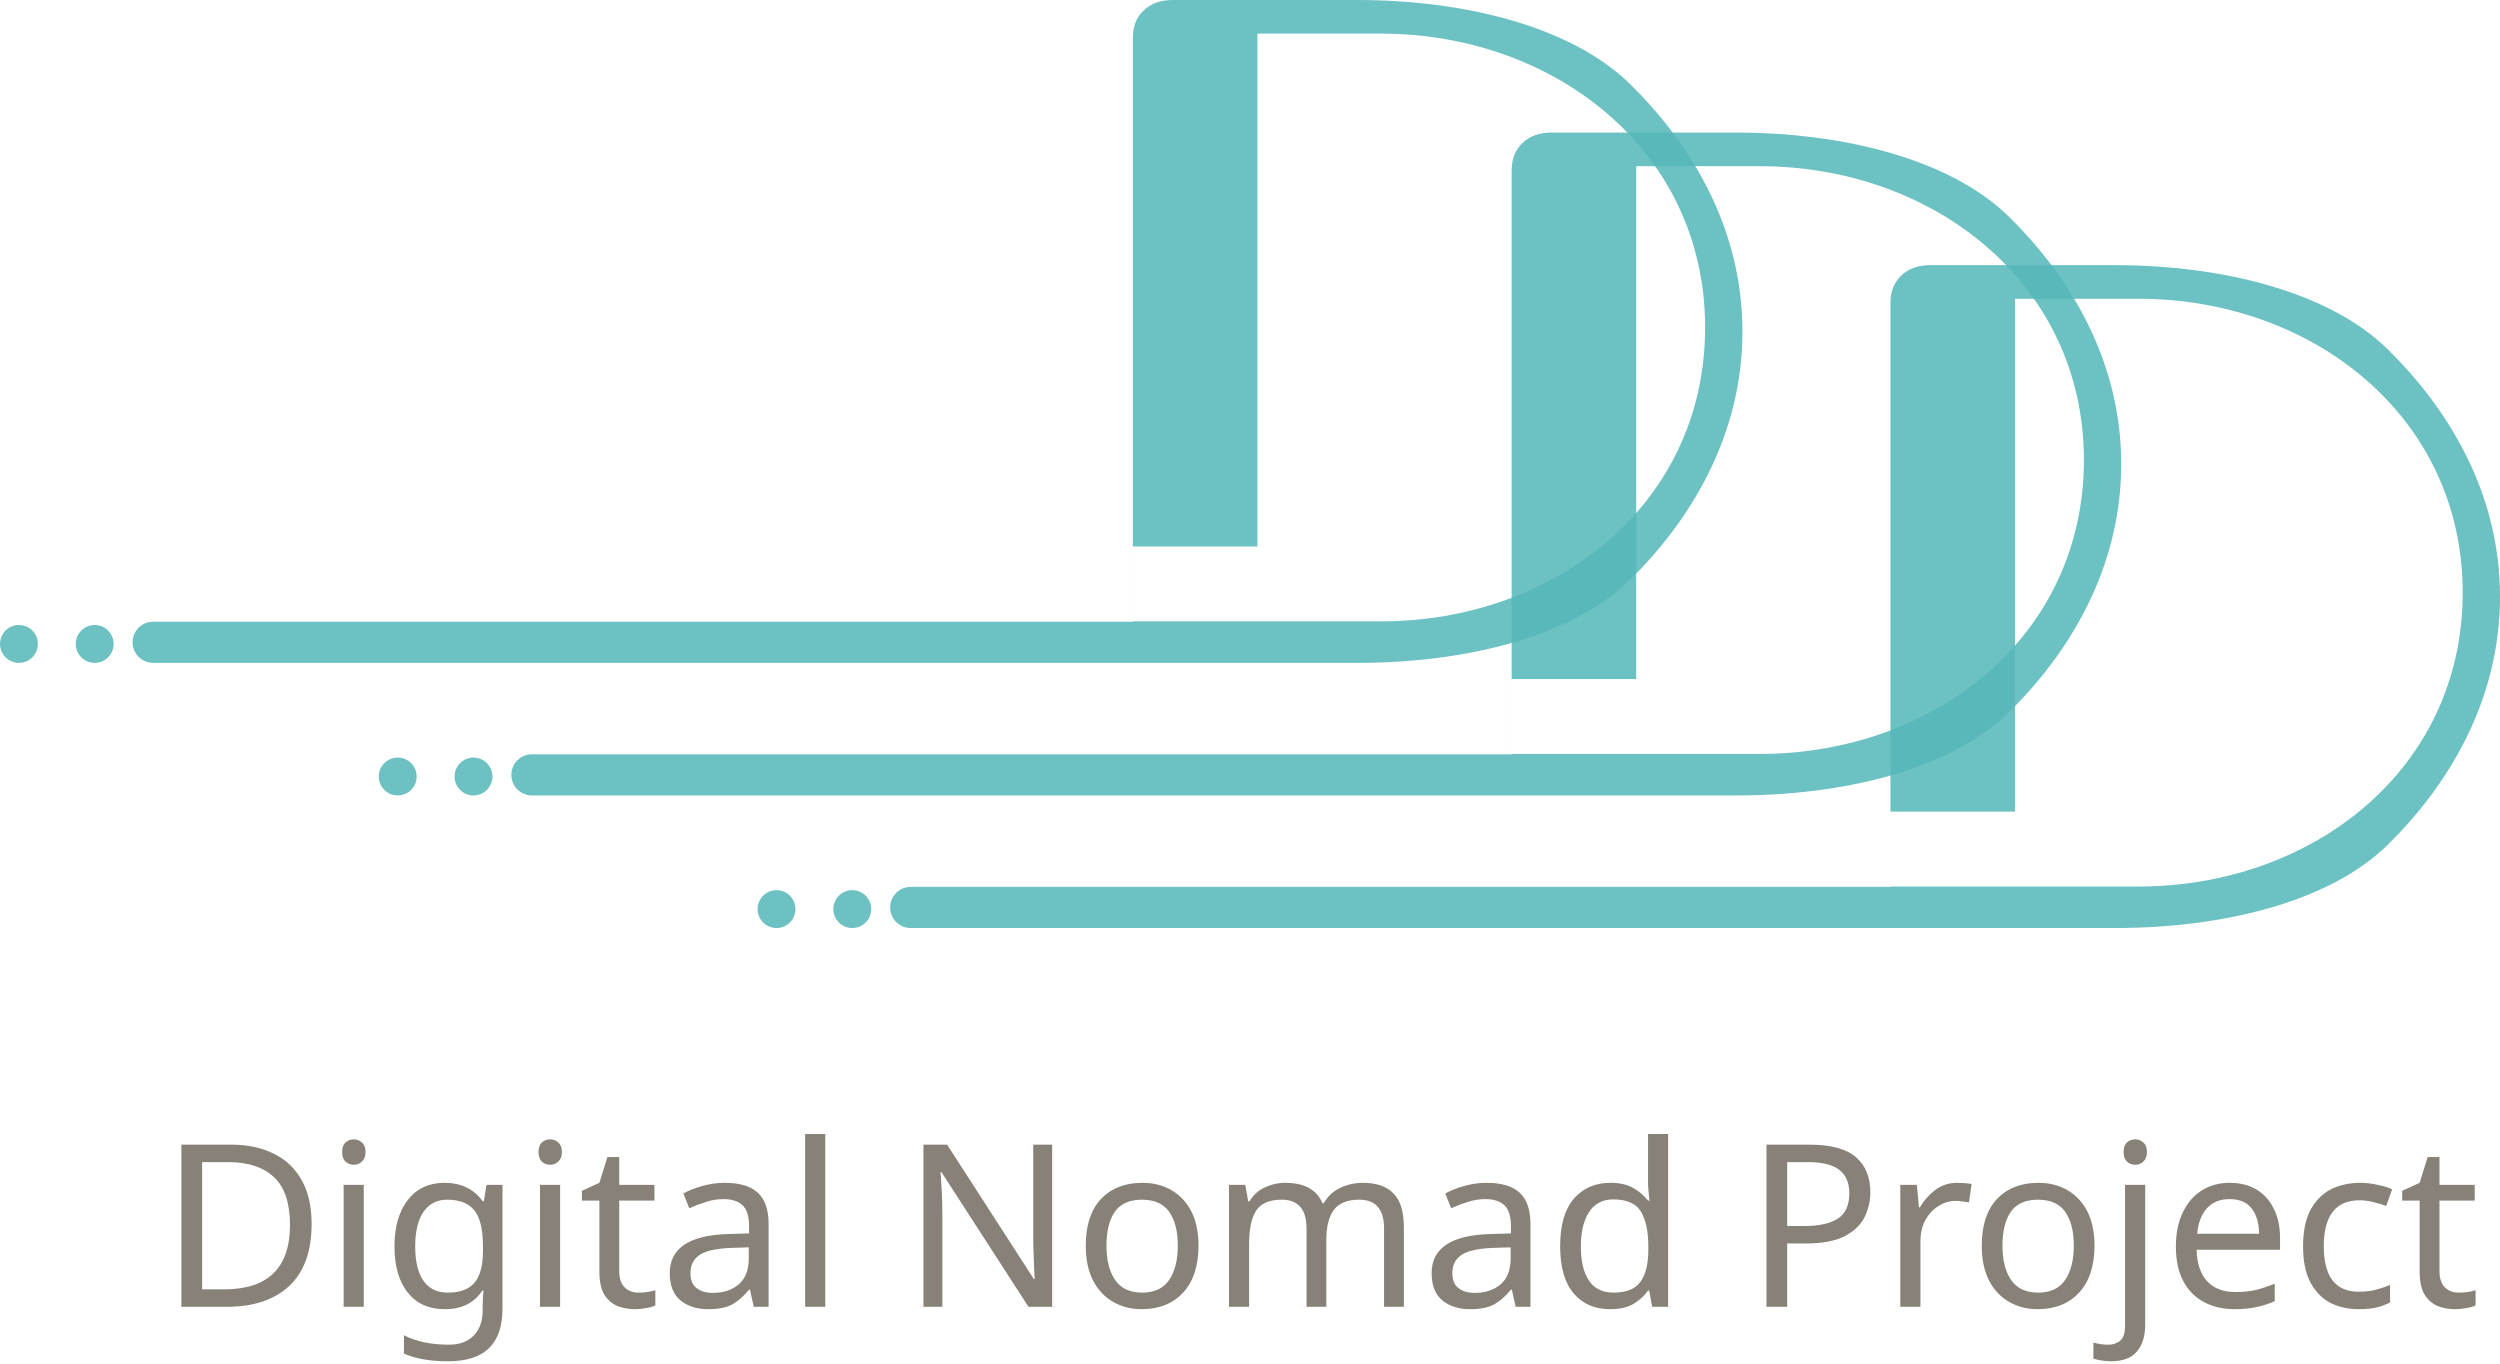
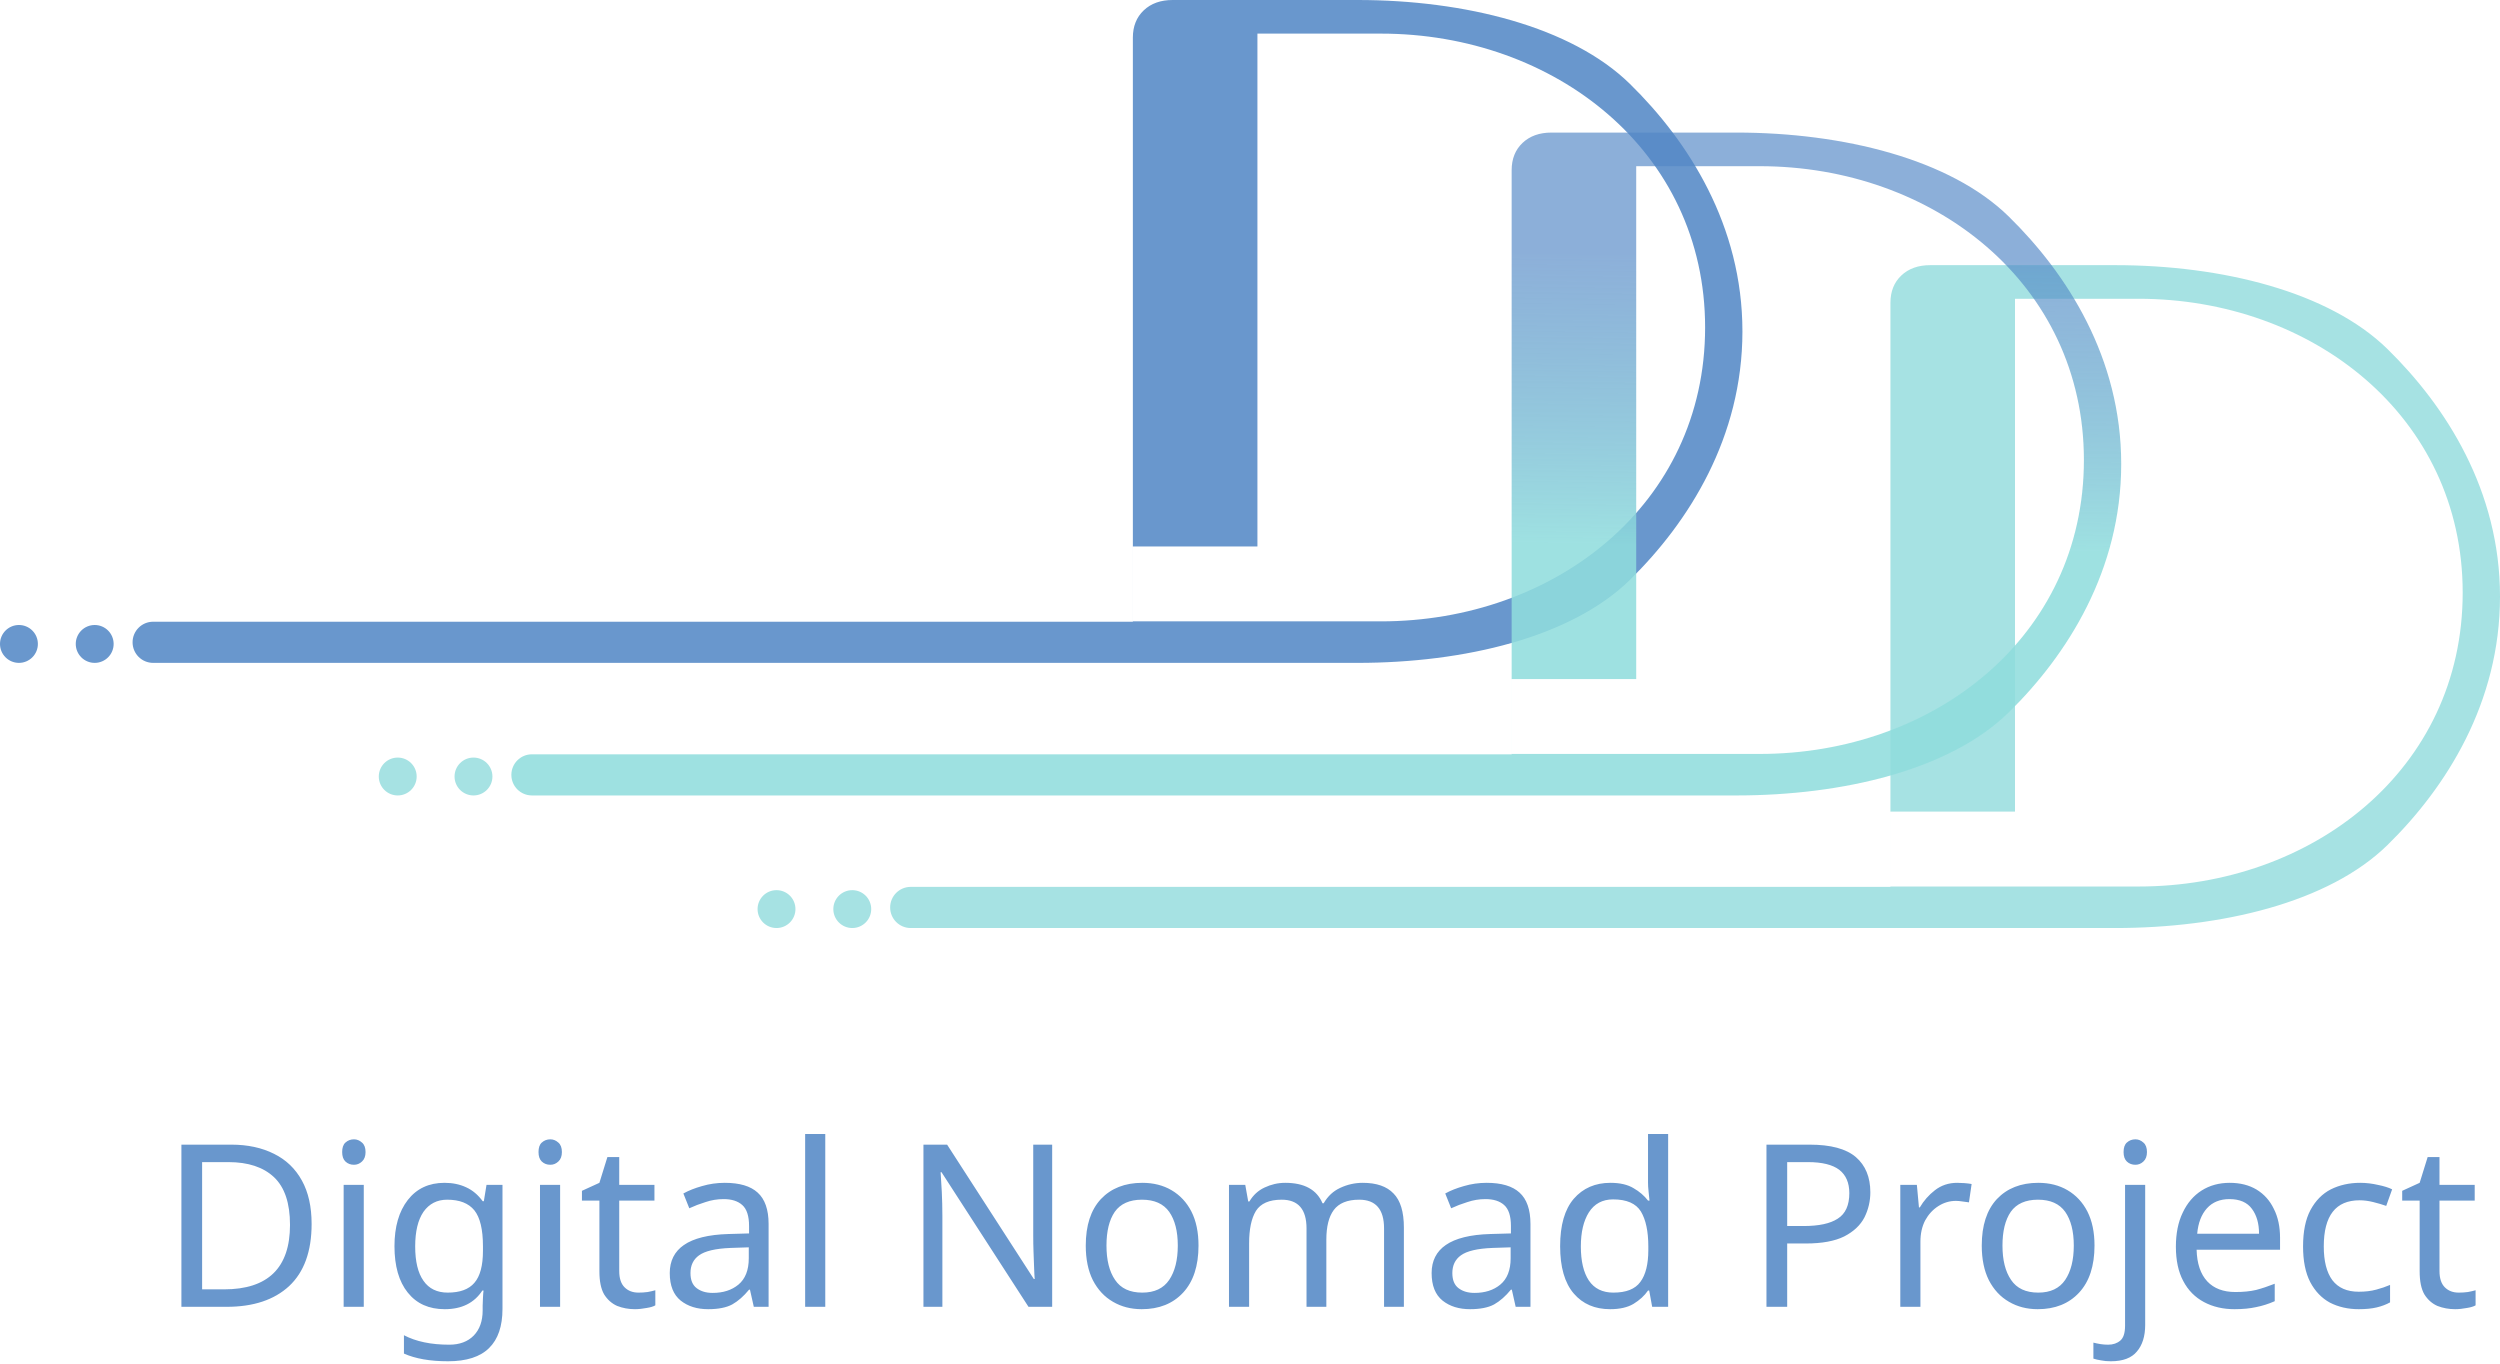
<svg xmlns="http://www.w3.org/2000/svg" width="132px" height="72px" viewBox="0 0 132 72" version="1.1">
+   <defs>
+     <linearGradient x1="58.297%" y1="61.912%" x2="59.982%" y2="18.076%" id="linearGradient-1">
+       <stop stop-color="#90DDDD" stop-opacity="0.87" offset="0%" />
+       <stop stop-color="#5388C6" stop-opacity="0.665" offset="100%" />
+     </linearGradient>
+   </defs>
  <g id="Page-1" stroke="none" stroke-width="1" fill="none" fill-rule="evenodd">
    <g id="UI_kit" transform="translate(-228, -42)">
      <g id="logo_complet" transform="translate(216, 30)">
        <rect id="Rectangle" x="0" y="0" width="156" height="97" />
-         <g id="Logo" transform="translate(12, 12)">
-           <g id="Group" transform="translate(7, 0)" fill="#57B8B9" fill-opacity="0.87">
-             <path d="M54.918,35 C54.495,35 53.888,35 53.099,35 L1.086,35 C0.486,35 4.07056198e-15,34.514 0,33.914 L0,33.914 C-7.34838679e-17,33.313 0.486,32.827 1.086,32.827 L52.815,32.827 L52.815,1.986 C52.815,1.39 53.007,0.91 53.39,0.546 C53.774,0.182 54.283,0 54.918,0 L64.682,0 C70.324,0 75.974,1.404 79.062,4.432 C82.15,7.46 85,11.907 85,17.5 C85,23.093 82.167,27.57 79.062,30.615 C75.958,33.659 70.29,35 64.682,35 L54.918,35 Z M65.914,32.808 C75.061,32.808 83.03,26.658 83.03,17.291 C83.03,7.958 75.061,1.775 65.914,1.775 L59.392,1.775 L59.392,28.854 L52.816,28.854 L52.816,32.808 L56.921,32.808 L65.914,32.808 Z" id="DDD" />
-             <path d="M74.918,42 C74.495,42 73.888,42 73.099,42 L21.086,42 C20.486,42 20,41.514 20,40.914 L20,40.914 C20,40.313 20.486,39.827 21.086,39.827 L72.815,39.827 L72.815,8.986 C72.815,8.39 73.007,7.91 73.39,7.546 C73.774,7.182 74.283,7 74.918,7 L84.682,7 C90.324,7 95.974,8.404 99.062,11.432 C102.15,14.46 105,18.907 105,24.5 C105,30.093 102.167,34.57 99.062,37.615 C95.958,40.659 90.29,42 84.682,42 L74.918,42 Z M85.914,39.808 C95.061,39.808 103.03,33.658 103.03,24.291 C103.03,14.958 95.061,8.775 85.914,8.775 L79.392,8.775 L79.392,35.854 L72.816,35.854 L72.816,39.808 L76.921,39.808 L85.914,39.808 Z" id="DDD" />
-             <path d="M94.918,49 C94.495,49 93.888,49 93.099,49 L41.086,49 C40.486,49 40,48.514 40,47.914 L40,47.914 C40,47.313 40.486,46.827 41.086,46.827 L92.815,46.827 L92.815,15.986 C92.815,15.39 93.007,14.91 93.39,14.546 C93.774,14.182 94.283,14 94.918,14 L104.682,14 C110.324,14 115.974,15.404 119.062,18.432 C122.15,21.46 125,25.907 125,31.5 C125,37.093 122.167,41.57 119.062,44.615 C115.958,47.659 110.29,49 104.682,49 L94.918,49 Z M105.914,46.808 C115.061,46.808 123.03,40.658 123.03,31.291 C123.03,21.958 115.061,15.775 105.914,15.775 L99.392,15.775 L99.392,42.854 L92.816,42.854 L92.816,46.808 L96.921,46.808 L105.914,46.808 Z" id="DDD" />
-           </g>
-           <circle id="Oval" fill="#6DC1C2" cx="45" cy="48" r="1" />
-           <circle id="Oval" fill="#6DC1C2" cx="41" cy="48" r="1" />
-           <circle id="Oval" fill="#6DC1C2" cx="25" cy="41" r="1" />
-           <circle id="Oval" fill="#6DC1C2" cx="21" cy="41" r="1" />
-           <circle id="Oval" fill="#6DC1C2" cx="5" cy="34" r="1" />
-           <circle id="Oval" fill="#6DC1C2" cx="1" cy="34" r="1" />
-         </g>
-         <text id="Digital-Nomad-Projec" font-family="Nunito-Regular, Nunito" font-size="12" font-weight="normal" letter-spacing="-0.055" fill="#776F63" fill-opacity="0.87">
+         <text id="Digital-Nomad-Projec" font-family="Nunito-Regular, Nunito" font-size="12" font-weight="normal" letter-spacing="-0.055" fill="#5388C6" fill-opacity="0.87">
          <tspan x="20.42" y="81">Digital Nomad Project</tspan>
        </text>
+         <g id="svg" transform="translate(12, 12)">
+           <g id="path" transform="translate(7, 0)">
+             <path d="M94.918,49 C94.495,49 93.888,49 93.099,49 L41.086,49 C40.486,49 40,48.514 40,47.914 L40,47.914 C40,47.313 40.486,46.827 41.086,46.827 L92.815,46.827 L92.815,15.986 C92.815,15.39 93.007,14.91 93.39,14.546 C93.774,14.182 94.283,14 94.918,14 L104.682,14 C110.324,14 115.974,15.404 119.062,18.432 C122.15,21.46 125,25.907 125,31.5 C125,37.093 122.167,41.57 119.062,44.615 C115.958,47.659 110.29,49 104.682,49 L94.918,49 Z M105.914,46.808 C115.061,46.808 123.03,40.658 123.03,31.291 C123.03,21.958 115.061,15.775 105.914,15.775 L99.392,15.775 L99.392,42.854 L92.816,42.854 L92.816,46.808 L96.921,46.808 L105.914,46.808 Z" id="DDD" fill="#A6E2E3" />
+             <path d="M54.918,35 C54.495,35 53.888,35 53.099,35 L1.086,35 C0.486,35 4.07056198e-15,34.514 0,33.914 L0,33.914 C-7.34838679e-17,33.313 0.486,32.827 1.086,32.827 L52.815,32.827 L52.815,1.986 C52.815,1.39 53.007,0.91 53.39,0.546 C53.774,0.182 54.283,0 54.918,0 L64.682,0 C70.324,0 75.974,1.404 79.062,4.432 C82.15,7.46 85,11.907 85,17.5 C85,23.093 82.167,27.57 79.062,30.615 C75.958,33.659 70.29,35 64.682,35 L54.918,35 Z M65.914,32.808 C75.061,32.808 83.03,26.658 83.03,17.291 C83.03,7.958 75.061,1.775 65.914,1.775 L59.392,1.775 L59.392,28.854 L52.816,28.854 L52.816,32.808 L56.921,32.808 L65.914,32.808 Z" id="DDD" fill-opacity="0.87" fill="#5388C6" />
+             <path d="M74.918,42 C74.495,42 73.888,42 73.099,42 L21.086,42 C20.486,42 20,41.514 20,40.914 L20,40.914 C20,40.313 20.486,39.827 21.086,39.827 L72.815,39.827 L72.815,8.986 C72.815,8.39 73.007,7.91 73.39,7.546 C73.774,7.182 74.283,7 74.918,7 L84.682,7 C90.324,7 95.974,8.404 99.062,11.432 C102.15,14.46 105,18.907 105,24.5 C105,30.093 102.167,34.57 99.062,37.615 C95.958,40.659 90.29,42 84.682,42 L74.918,42 Z M85.914,39.808 C95.061,39.808 103.03,33.658 103.03,24.291 C103.03,14.958 95.061,8.775 85.914,8.775 L79.392,8.775 L79.392,35.854 L72.816,35.854 L72.816,39.808 L76.921,39.808 L85.914,39.808 Z" id="DDD" fill="url(#linearGradient-1)" />
+           </g>
+           <circle id="Oval" fill="#A6E2E3" cx="45" cy="48" r="1" />
+           <circle id="Oval" fill="#A6E2E3" cx="41" cy="48" r="1" />
+           <circle id="Oval" fill="#A6E2E3" cx="25" cy="41" r="1" />
+           <circle id="Oval" fill="#A6E2E3" cx="21" cy="41" r="1" />
+           <circle id="Oval" fill-opacity="0.87" fill="#5388C6" cx="5" cy="34" r="1" />
+           <circle id="Oval" fill-opacity="0.87" fill="#5388C6" cx="1" cy="34" r="1" />
+         </g>
      </g>
    </g>
  </g>
</svg>
